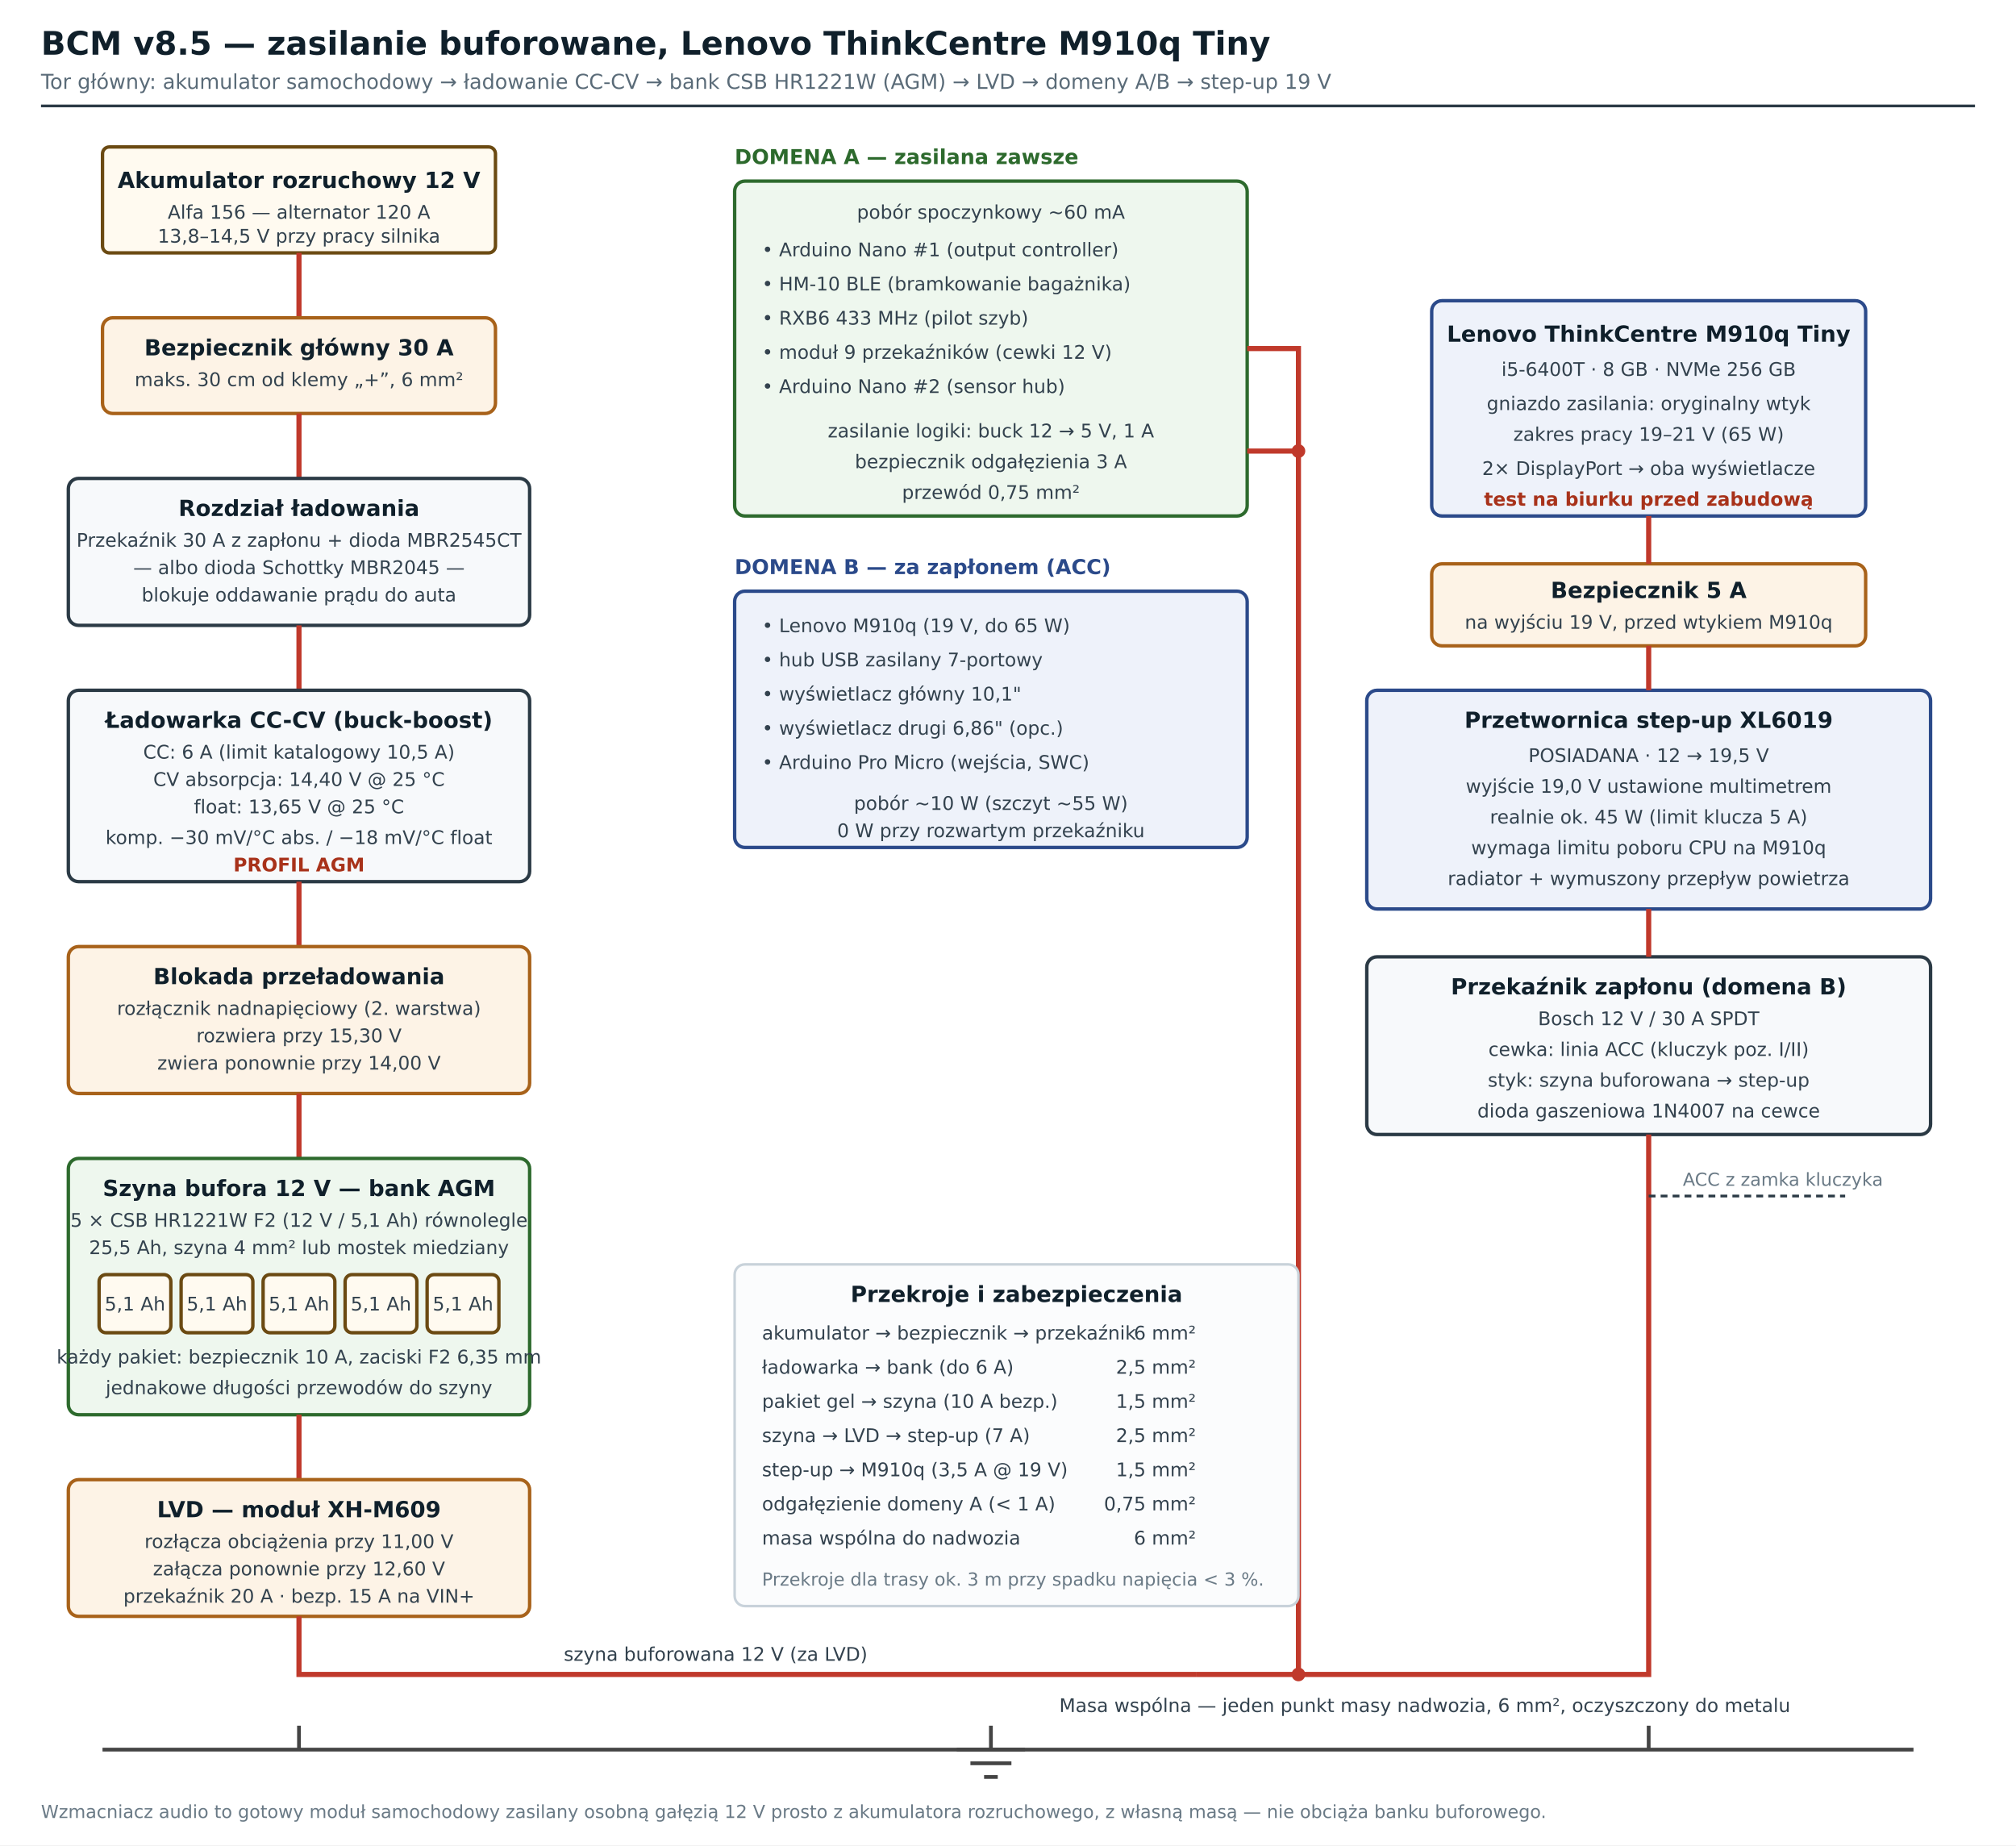
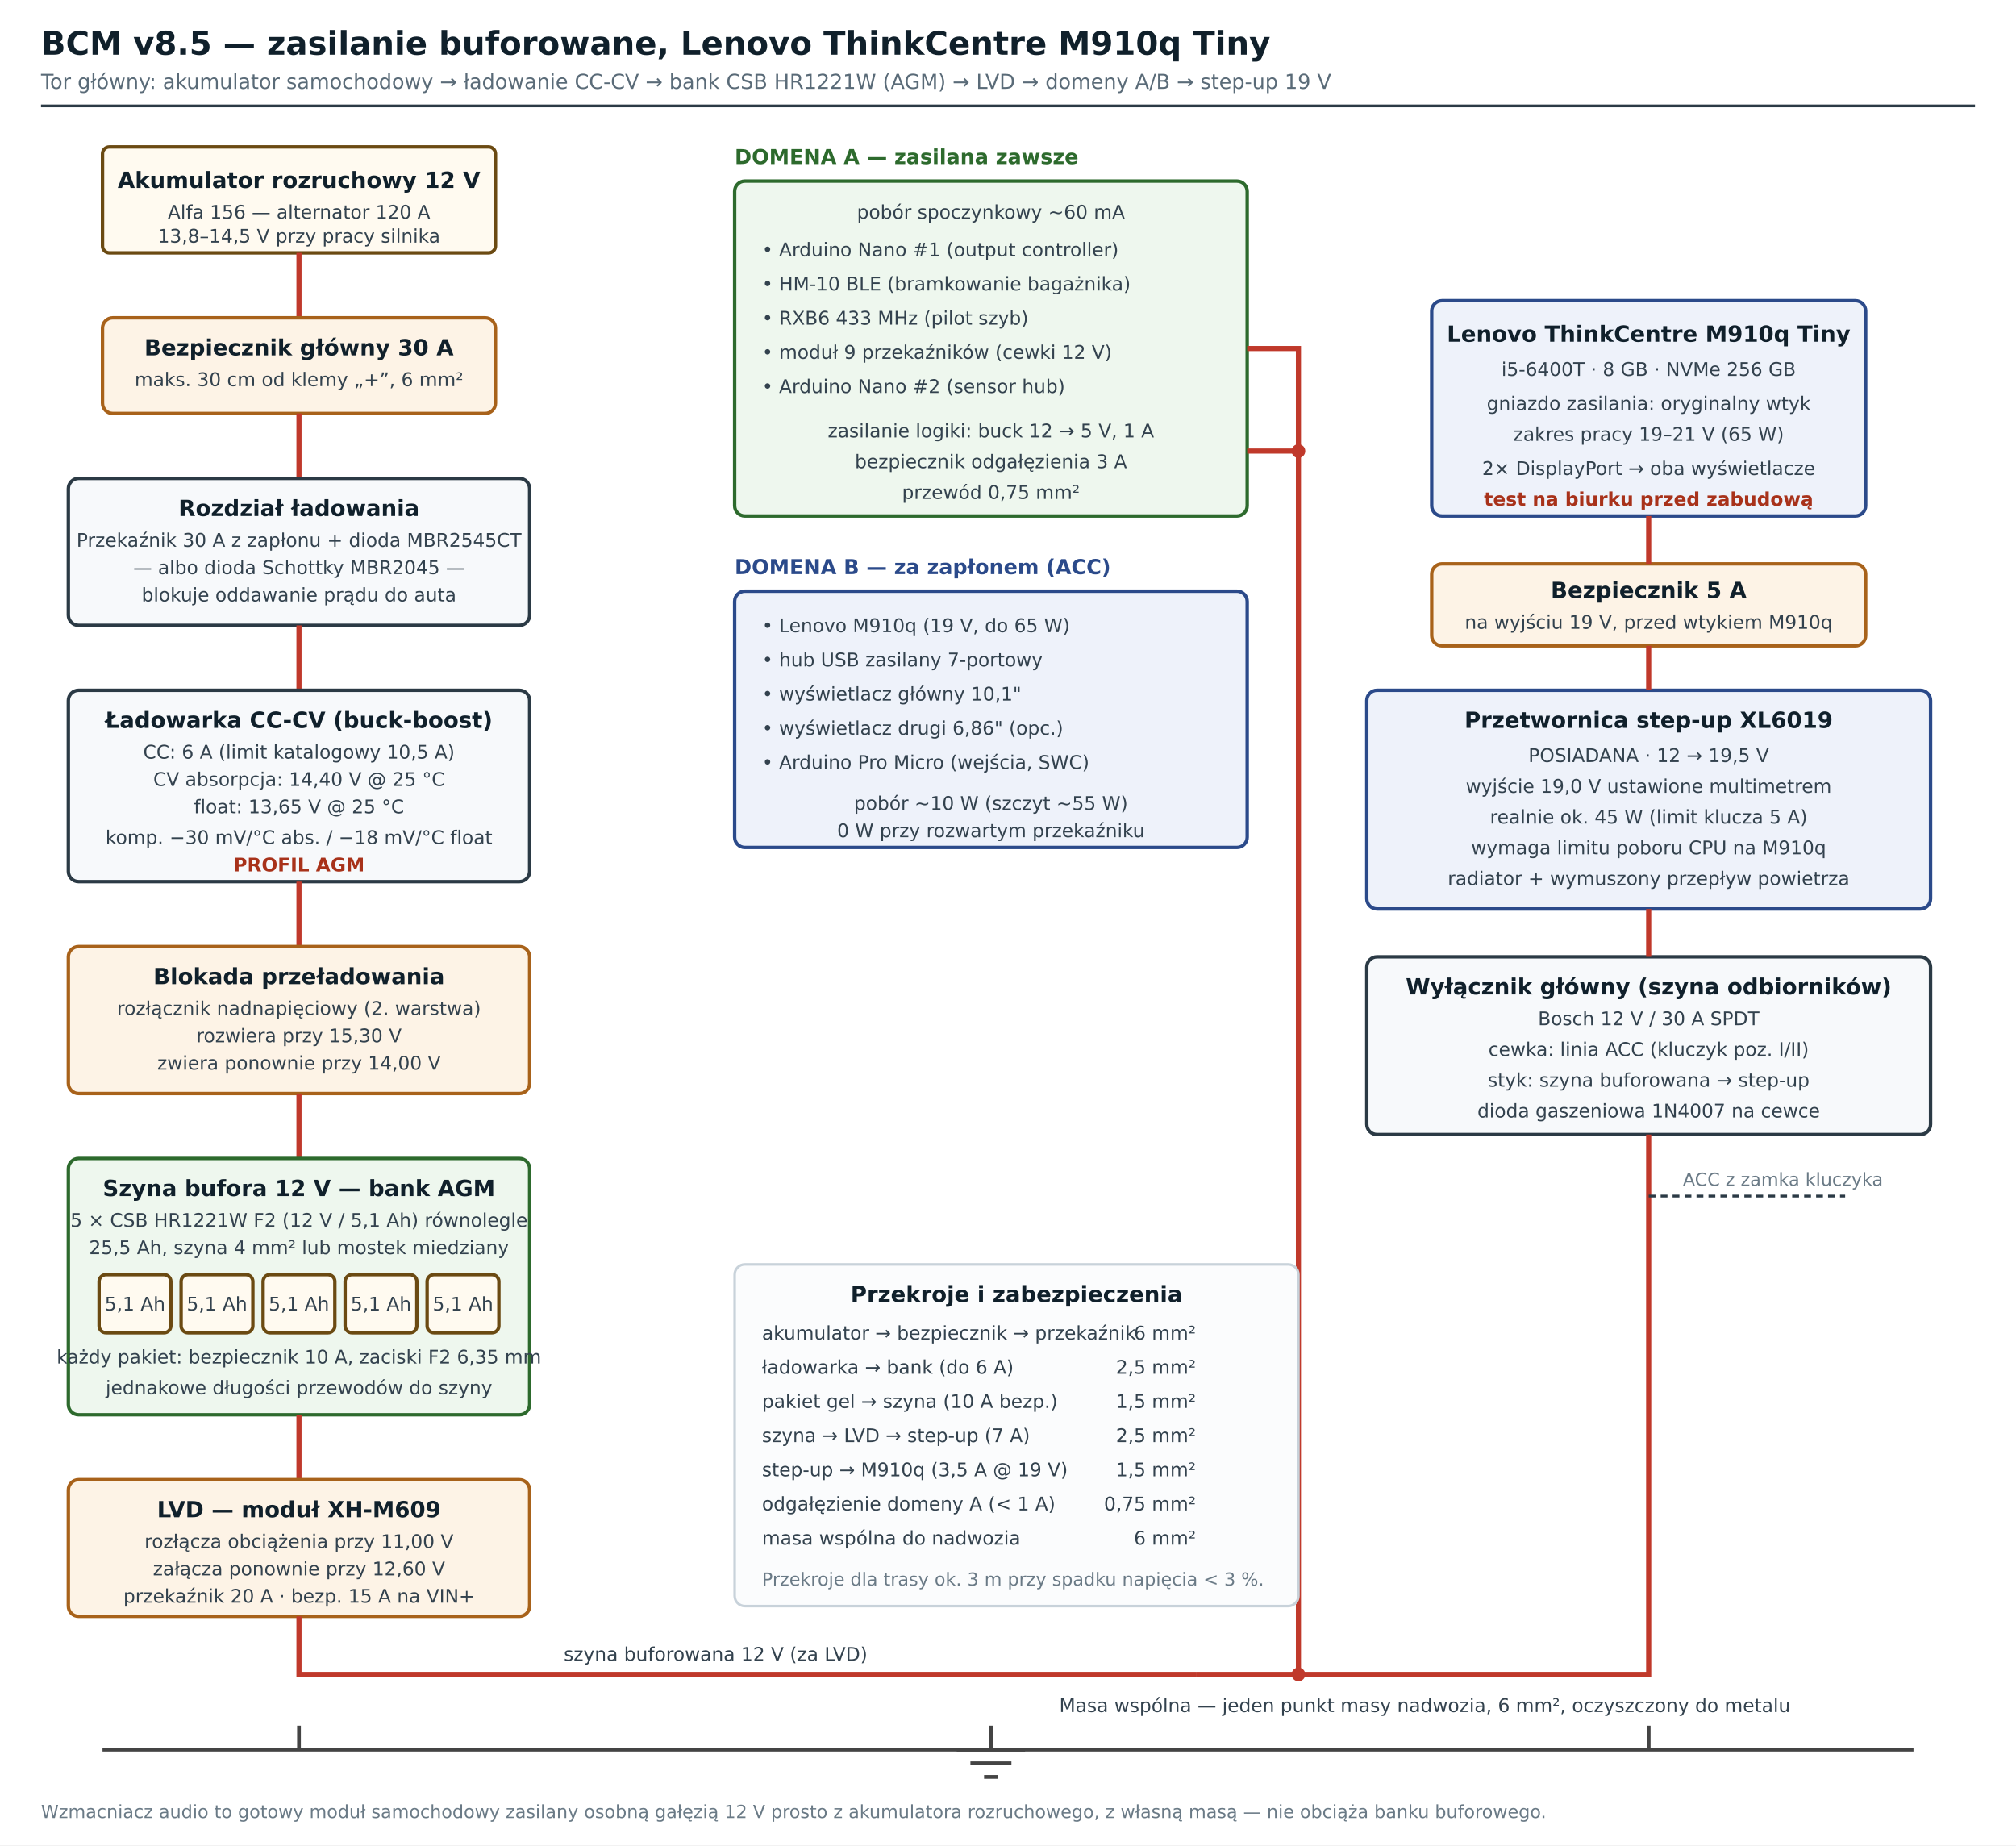
<svg xmlns="http://www.w3.org/2000/svg" width="1180" height="1080" viewBox="0 0 1180 1080" font-family="DejaVu Sans, Verdana, sans-serif">
  <style>
    .bg   { fill: #ffffff; }
    .box  { fill: #f7f9fb; stroke: #2b3a45; stroke-width: 2; rx: 6; }
    .boxA { fill: #eef7ee; stroke: #2d6a2d; stroke-width: 2; rx: 6; }
    .boxB { fill: #eef2fa; stroke: #2b4a8a; stroke-width: 2; rx: 6; }
    .boxW { fill: #fdf3e6; stroke: #a8621a; stroke-width: 2; rx: 6; }
    .batt { fill: #fffaf0; stroke: #6b4a12; stroke-width: 2; rx: 4; }
    .wire { stroke: #c0392b; stroke-width: 3; fill: none; }
    .wthin{ stroke: #2b3a45; stroke-width: 1.6; fill: none; }
    .gnd  { stroke: #444; stroke-width: 2.2; fill: none; }
    .ttl  { font-size: 19px; font-weight: bold; fill: #10202b; }
    .sub  { font-size: 12px; fill: #5a6b78; }
    .h    { font-size: 13px; font-weight: bold; fill: #10202b; text-anchor: middle; }
    .t    { font-size: 11px; fill: #33424e; text-anchor: middle; }
    .tl   { font-size: 11px; fill: #33424e; }
    .note { font-size: 10.5px; fill: #6a7a86; }
    .warn { font-size: 11px; font-weight: bold; fill: #a8321a; }
    .dom  { font-size: 12px; font-weight: bold; }
  </style>
  <rect class="bg" x="0" y="0" width="1180" height="1080" />
  <text class="ttl" x="24" y="32">BCM v8.5 — zasilanie buforowane, Lenovo ThinkCentre M910q Tiny</text>
  <text class="sub" x="24" y="52">Tor główny: akumulator samochodowy → ładowanie CC-CV → bank CSB HR1221W (AGM) → LVD → domeny A/B → step-up 19 V</text>
  <line class="wthin" x1="24" y1="62" x2="1156" y2="62" stroke="#c8d2da" />
  <rect class="batt" x="60" y="86" width="230" height="62" />
  <text class="h" x="175" y="110">Akumulator rozruchowy 12 V</text>
  <text class="t" x="175" y="128">Alfa 156 — alternator 120 A</text>
  <text class="t" x="175" y="142">13,8–14,5 V przy pracy silnika</text>
  <path class="wire" d="M175 148 L175 186" />
  <rect class="boxW" x="60" y="186" width="230" height="56" />
  <text class="h" x="175" y="208">Bezpiecznik główny 30 A</text>
  <text class="t" x="175" y="226">maks. 30 cm od klemy „+”, 6 mm²</text>
  <path class="wire" d="M175 242 L175 280" />
  <rect class="box" x="40" y="280" width="270" height="86" />
  <text class="h" x="175" y="302">Rozdział ładowania</text>
  <text class="t" x="175" y="320">Przekaźnik 30 A z zapłonu + dioda MBR2545CT</text>
  <text class="t" x="175" y="336">— albo dioda Schottky MBR2045 —</text>
  <text class="t" x="175" y="352">blokuje oddawanie prądu do auta</text>
  <path class="wire" d="M175 366 L175 404" />
  <rect class="box" x="40" y="404" width="270" height="112" />
  <text class="h" x="175" y="426">Ładowarka CC-CV (buck-boost)</text>
  <text class="t" x="175" y="444">CC: 6 A  (limit katalogowy 10,5 A)</text>
  <text class="t" x="175" y="460">CV absorpcja: 14,40 V @ 25 °C</text>
  <text class="t" x="175" y="476">float: 13,65 V @ 25 °C</text>
  <text class="t" x="175" y="494">komp. −30 mV/°C abs. / −18 mV/°C float</text>
  <text class="warn" x="175" y="510" text-anchor="middle">PROFIL AGM</text>
  <path class="wire" d="M175 516 L175 554" />
  <rect class="boxW" x="40" y="554" width="270" height="86" />
  <text class="h" x="175" y="576">Blokada przeładowania</text>
  <text class="t" x="175" y="594">rozłącznik nadnapięciowy (2. warstwa)</text>
  <text class="t" x="175" y="610">rozwiera przy 15,30 V</text>
  <text class="t" x="175" y="626">zwiera ponownie przy 14,00 V</text>
  <path class="wire" d="M175 640 L175 678" />
  <rect class="boxA" x="40" y="678" width="270" height="150" />
  <text class="h" x="175" y="700">Szyna bufora 12 V — bank AGM</text>
  <text class="t" x="175" y="718">5 × CSB HR1221W F2 (12 V / 5,1 Ah) równolegle</text>
  <text class="t" x="175" y="734">25,5 Ah, szyna 4 mm² lub mostek miedziany</text>
  <g>
    <rect class="batt" x="58" y="746" width="42" height="34" />
    <text class="t" x="79" y="767">5,1 Ah</text>
    <rect class="batt" x="106" y="746" width="42" height="34" />
    <text class="t" x="127" y="767">5,1 Ah</text>
    <rect class="batt" x="154" y="746" width="42" height="34" />
    <text class="t" x="175" y="767">5,1 Ah</text>
    <rect class="batt" x="202" y="746" width="42" height="34" />
    <text class="t" x="223" y="767">5,1 Ah</text>
    <rect class="batt" x="250" y="746" width="42" height="34" />
    <text class="t" x="271" y="767">5,1 Ah</text>
  </g>
  <text class="t" x="175" y="798">każdy pakiet: bezpiecznik 10 A, zaciski F2 6,35 mm</text>
  <text class="t" x="175" y="816">jednakowe długości przewodów do szyny</text>
  <path class="wire" d="M175 828 L175 866" />
  <rect class="boxW" x="40" y="866" width="270" height="80" />
  <text class="h" x="175" y="888">LVD — moduł XH-M609</text>
  <text class="t" x="175" y="906">rozłącza obciążenia przy 11,00 V</text>
  <text class="t" x="175" y="922">załącza ponownie przy 12,60 V</text>
  <text class="t" x="175" y="938">przekaźnik 20 A · bezp. 15 A na VIN+</text>
  <path class="wire" d="M175 946 L175 980 L700 980" />
  <text class="tl" x="330" y="972">szyna buforowana 12 V (za LVD)</text>
  <text class="dom" x="430" y="96" fill="#2d6a2d">DOMENA A — zasilana zawsze</text>
  <rect class="boxA" x="430" y="106" width="300" height="196" />
  <text class="t" x="580" y="128">pobór spoczynkowy ~60 mA</text>
  <text class="tl" x="446" y="150">• Arduino Nano #1 (output controller)</text>
  <text class="tl" x="446" y="170">• HM-10 BLE (bramkowanie bagażnika)</text>
  <text class="tl" x="446" y="190">• RXB6 433 MHz (pilot szyb)</text>
  <text class="tl" x="446" y="210">• moduł 9 przekaźników (cewki 12 V)</text>
  <text class="tl" x="446" y="230">• Arduino Nano #2 (sensor hub)</text>
  <text class="t" x="580" y="256">zasilanie logiki: buck 12 → 5 V, 1 A</text>
  <text class="t" x="580" y="274">bezpiecznik odgałęzienia 3 A</text>
  <text class="t" x="580" y="292">przewód 0,75 mm²</text>
  <text class="dom" x="430" y="336" fill="#2b4a8a">DOMENA B — za zapłonem (ACC)</text>
  <rect class="boxB" x="430" y="346" width="300" height="150" />
  <text class="tl" x="446" y="370">• Lenovo M910q (19 V, do 65 W)</text>
  <text class="tl" x="446" y="390">• hub USB zasilany 7-portowy</text>
  <text class="tl" x="446" y="410">• wyświetlacz główny 10,1"</text>
  <text class="tl" x="446" y="430">• wyświetlacz drugi 6,86" (opc.)</text>
  <text class="tl" x="446" y="450">• Arduino Pro Micro (wejścia, SWC)</text>
  <text class="t" x="580" y="474">pobór ~10 W (szczyt ~55 W)</text>
  <text class="t" x="580" y="490">0 W przy rozwartym przekaźniku</text>
  <path class="wire" d="M700 980 L760 980 L760 264 L730 264" />
  <path class="wire" d="M760 264 L760 204 L730 204" />
  <circle cx="760" cy="264" r="4" fill="#c0392b" />
  <rect class="box" x="800" y="560" width="330" height="104" />
-   <text class="h" x="965" y="582">Przekaźnik zapłonu (domena B)</text>
+   <text class="h" x="965" y="582">Wyłącznik główny (szyna odbiorników)</text>
  <text class="t" x="965" y="600">Bosch 12 V / 30 A SPDT</text>
  <text class="t" x="965" y="618">cewka: linia ACC (kluczyk poz. I/II)</text>
  <text class="t" x="965" y="636">styk: szyna buforowana → step-up</text>
  <text class="t" x="965" y="654">dioda gaszeniowa 1N4007 na cewce</text>
  <path class="wire" d="M760 980 L965 980 L965 664" />
  <circle cx="760" cy="980" r="4" fill="#c0392b" />
  <path class="wthin" d="M965 700 L1080 700" stroke-dasharray="4 3" />
  <text class="note" x="985" y="694">ACC z zamka kluczyka</text>
  <rect class="boxB" x="800" y="404" width="330" height="128" />
  <text class="h" x="965" y="426">Przetwornica step-up XL6019</text>
  <text class="t" x="965" y="446">POSIADANA · 12 → 19,5 V</text>
  <text class="t" x="965" y="464">wyjście 19,0 V ustawione multimetrem</text>
  <text class="t" x="965" y="482">realnie ok. 45 W (limit klucza 5 A)</text>
  <text class="t" x="965" y="500">wymaga limitu poboru CPU na M910q</text>
  <text class="t" x="965" y="518">radiator + wymuszony przepływ powietrza</text>
  <path class="wire" d="M965 560 L965 532" />
  <rect class="boxW" x="838" y="330" width="254" height="48" />
  <text class="h" x="965" y="350">Bezpiecznik 5 A</text>
  <text class="t" x="965" y="368">na wyjściu 19 V, przed wtykiem M910q</text>
  <path class="wire" d="M965 404 L965 378" />
  <rect class="boxB" x="838" y="176" width="254" height="126" />
  <text class="h" x="965" y="200">Lenovo ThinkCentre M910q Tiny</text>
  <text class="t" x="965" y="220">i5-6400T · 8 GB · NVMe 256 GB</text>
  <text class="t" x="965" y="240">gniazdo zasilania: oryginalny wtyk</text>
  <text class="t" x="965" y="258">zakres pracy 19–21 V (65 W)</text>
  <text class="t" x="965" y="278">2× DisplayPort → oba wyświetlacze</text>
  <text class="warn" x="965" y="296" text-anchor="middle">test na biurku przed zabudową</text>
  <path class="wire" d="M965 330 L965 302" />
  <path class="gnd" d="M60 1024 L1120 1024" />
  <path class="gnd" d="M175 1010 L175 1024" />
  <path class="gnd" d="M580 1010 L580 1024" />
  <path class="gnd" d="M965 1010 L965 1024" />
  <path class="gnd" d="M560 1024 L600 1024 M568 1032 L592 1032 M576 1040 L584 1040" />
  <text class="tl" x="620" y="1002">Masa wspólna — jeden punkt masy nadwozia, 6 mm², oczyszczony do metalu</text>
  <rect x="430" y="740" width="330" height="200" fill="#fbfcfd" stroke="#c8d2da" stroke-width="1.5" rx="6" />
  <text class="h" x="595" y="762">Przekroje i zabezpieczenia</text>
  <text class="tl" x="446" y="784">akumulator → bezpiecznik → przekaźnik</text>
  <text class="tl" x="700" y="784" text-anchor="end">6 mm²</text>
  <text class="tl" x="446" y="804">ładowarka → bank (do 6 A)</text>
  <text class="tl" x="700" y="804" text-anchor="end">2,5 mm²</text>
  <text class="tl" x="446" y="824">pakiet gel → szyna (10 A bezp.)</text>
  <text class="tl" x="700" y="824" text-anchor="end">1,5 mm²</text>
  <text class="tl" x="446" y="844">szyna → LVD → step-up (7 A)</text>
  <text class="tl" x="700" y="844" text-anchor="end">2,5 mm²</text>
  <text class="tl" x="446" y="864">step-up → M910q (3,5 A @ 19 V)</text>
  <text class="tl" x="700" y="864" text-anchor="end">1,5 mm²</text>
  <text class="tl" x="446" y="884">odgałęzienie domeny A (&lt; 1 A)</text>
  <text class="tl" x="700" y="884" text-anchor="end">0,75 mm²</text>
  <text class="tl" x="446" y="904">masa wspólna do nadwozia</text>
  <text class="tl" x="700" y="904" text-anchor="end">6 mm²</text>
  <text class="note" x="446" y="928">Przekroje dla trasy ok. 3 m przy spadku napięcia &lt; 3 %.</text>
  <text class="note" x="24" y="1064">Wzmacniacz audio to gotowy moduł samochodowy zasilany osobną gałęzią 12 V prosto z akumulatora rozruchowego, z własną masą — nie obciąża banku buforowego.</text>
</svg>
